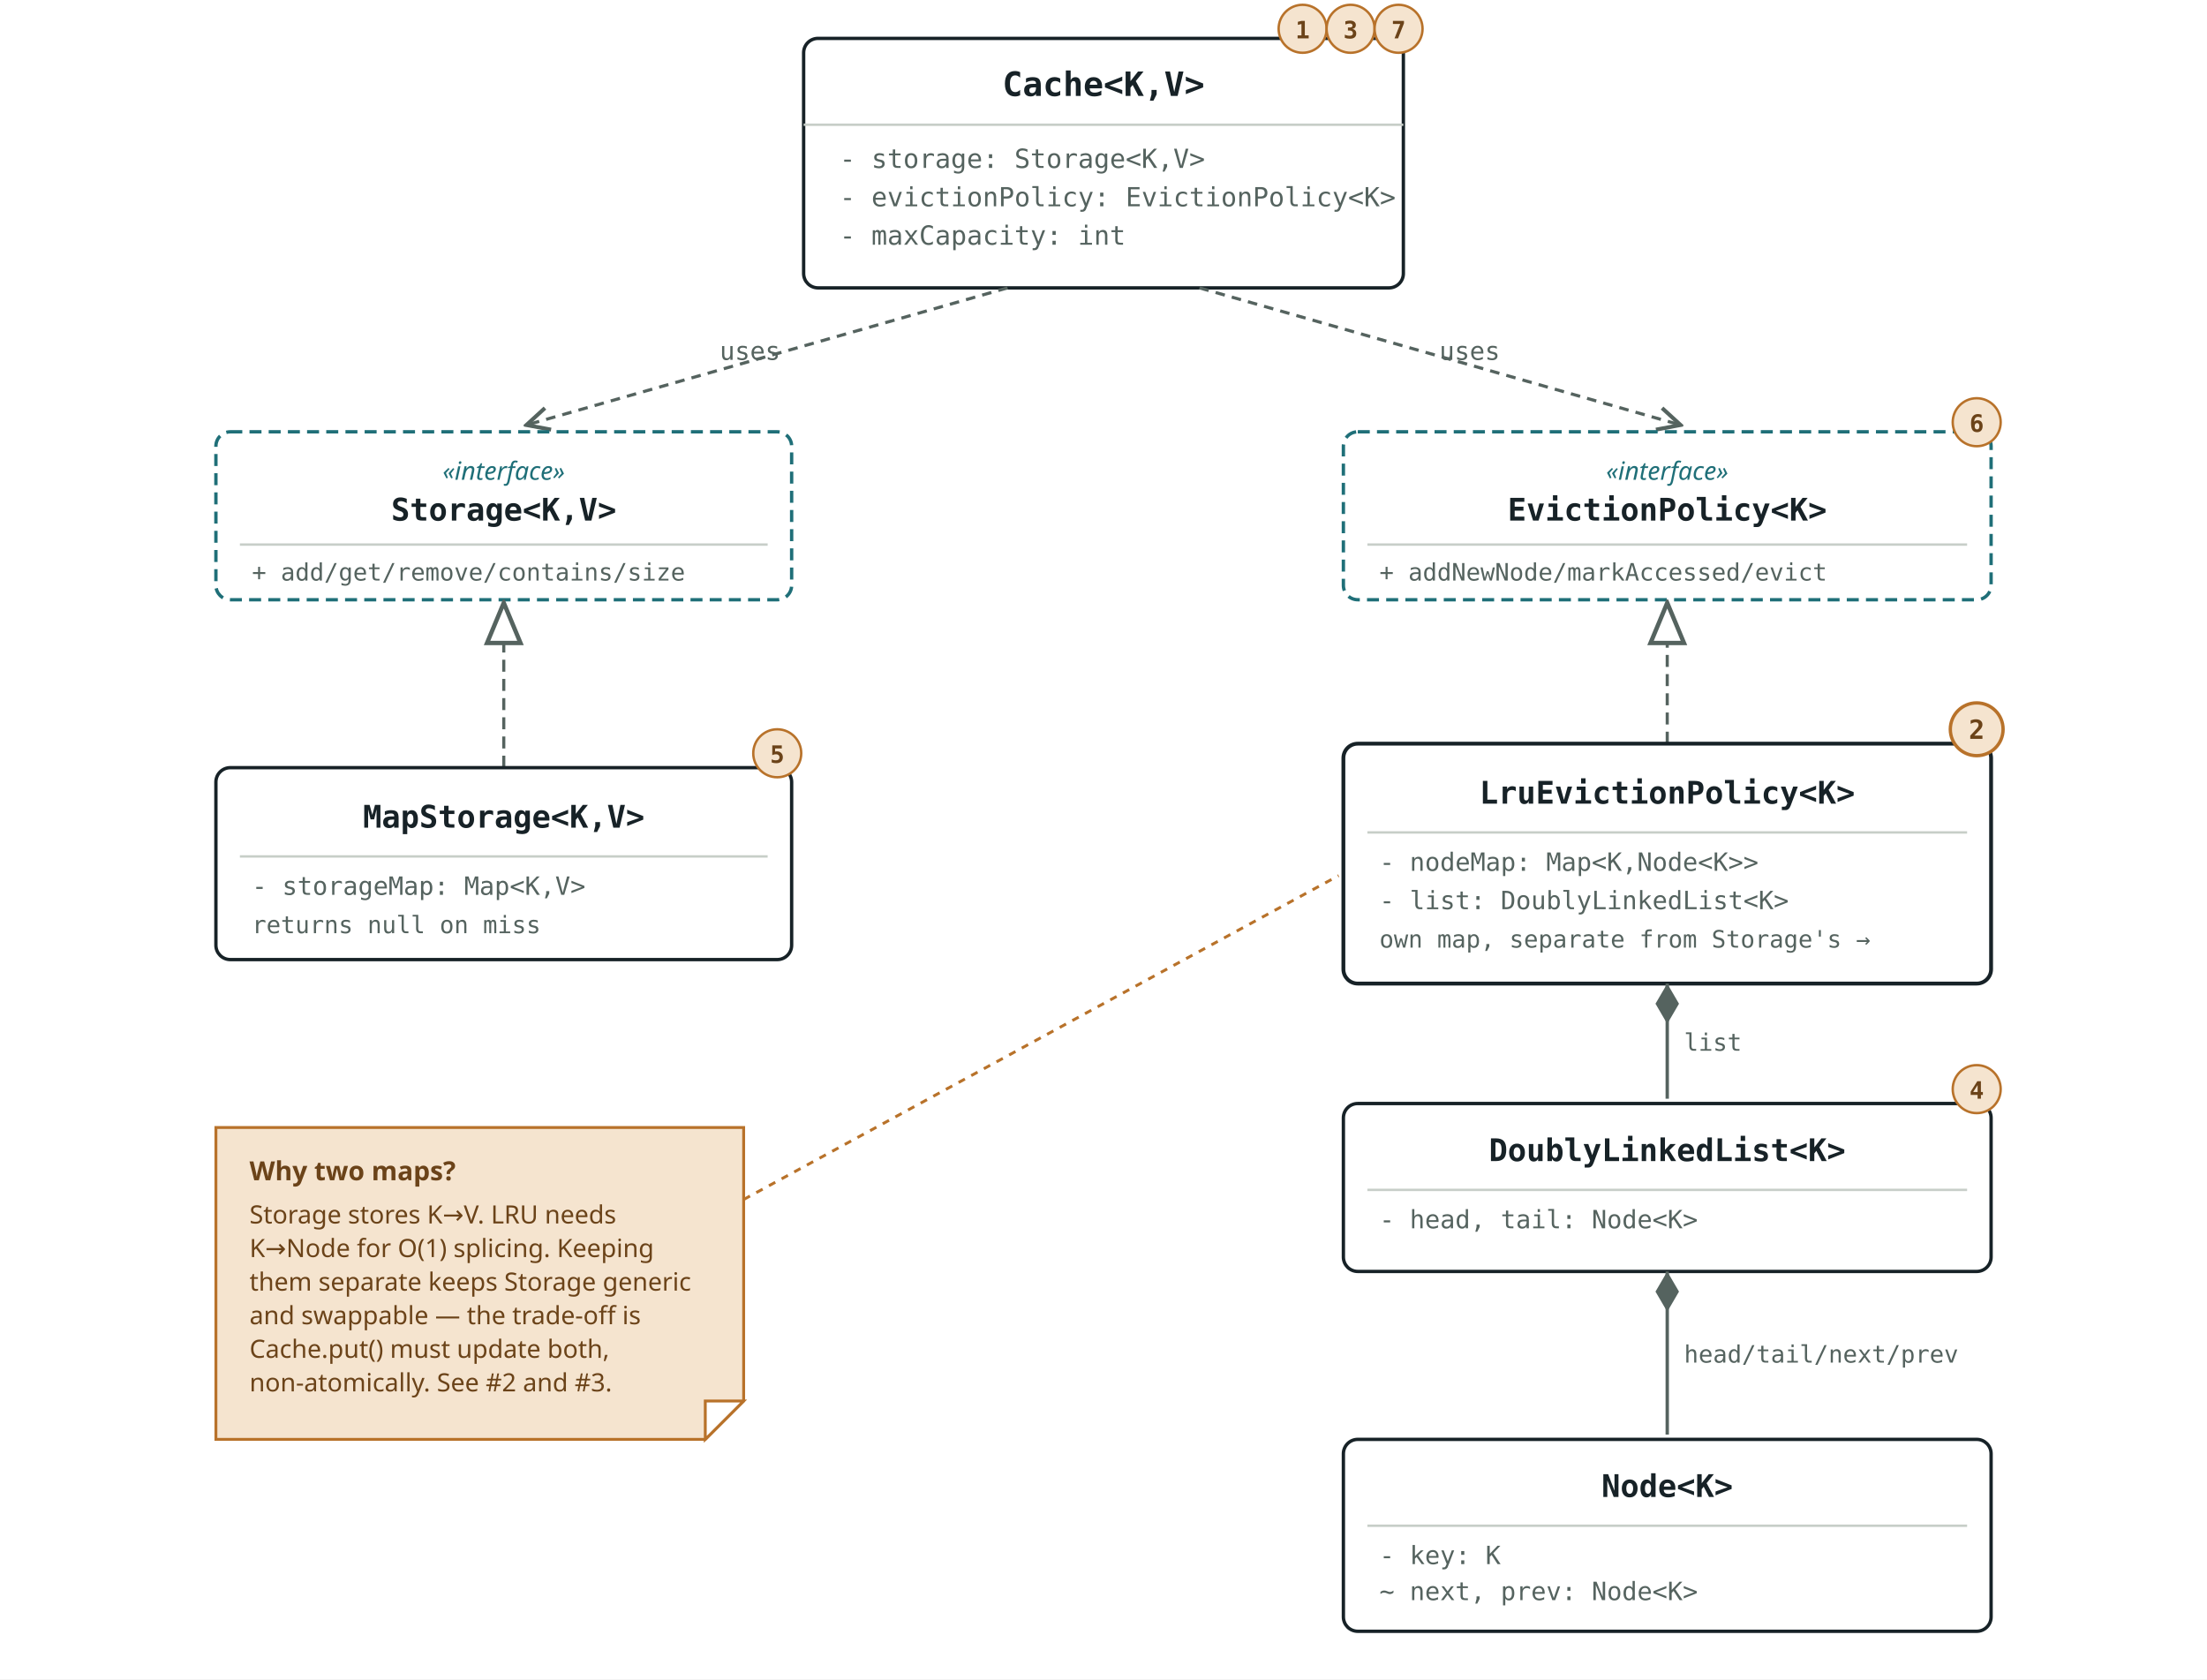
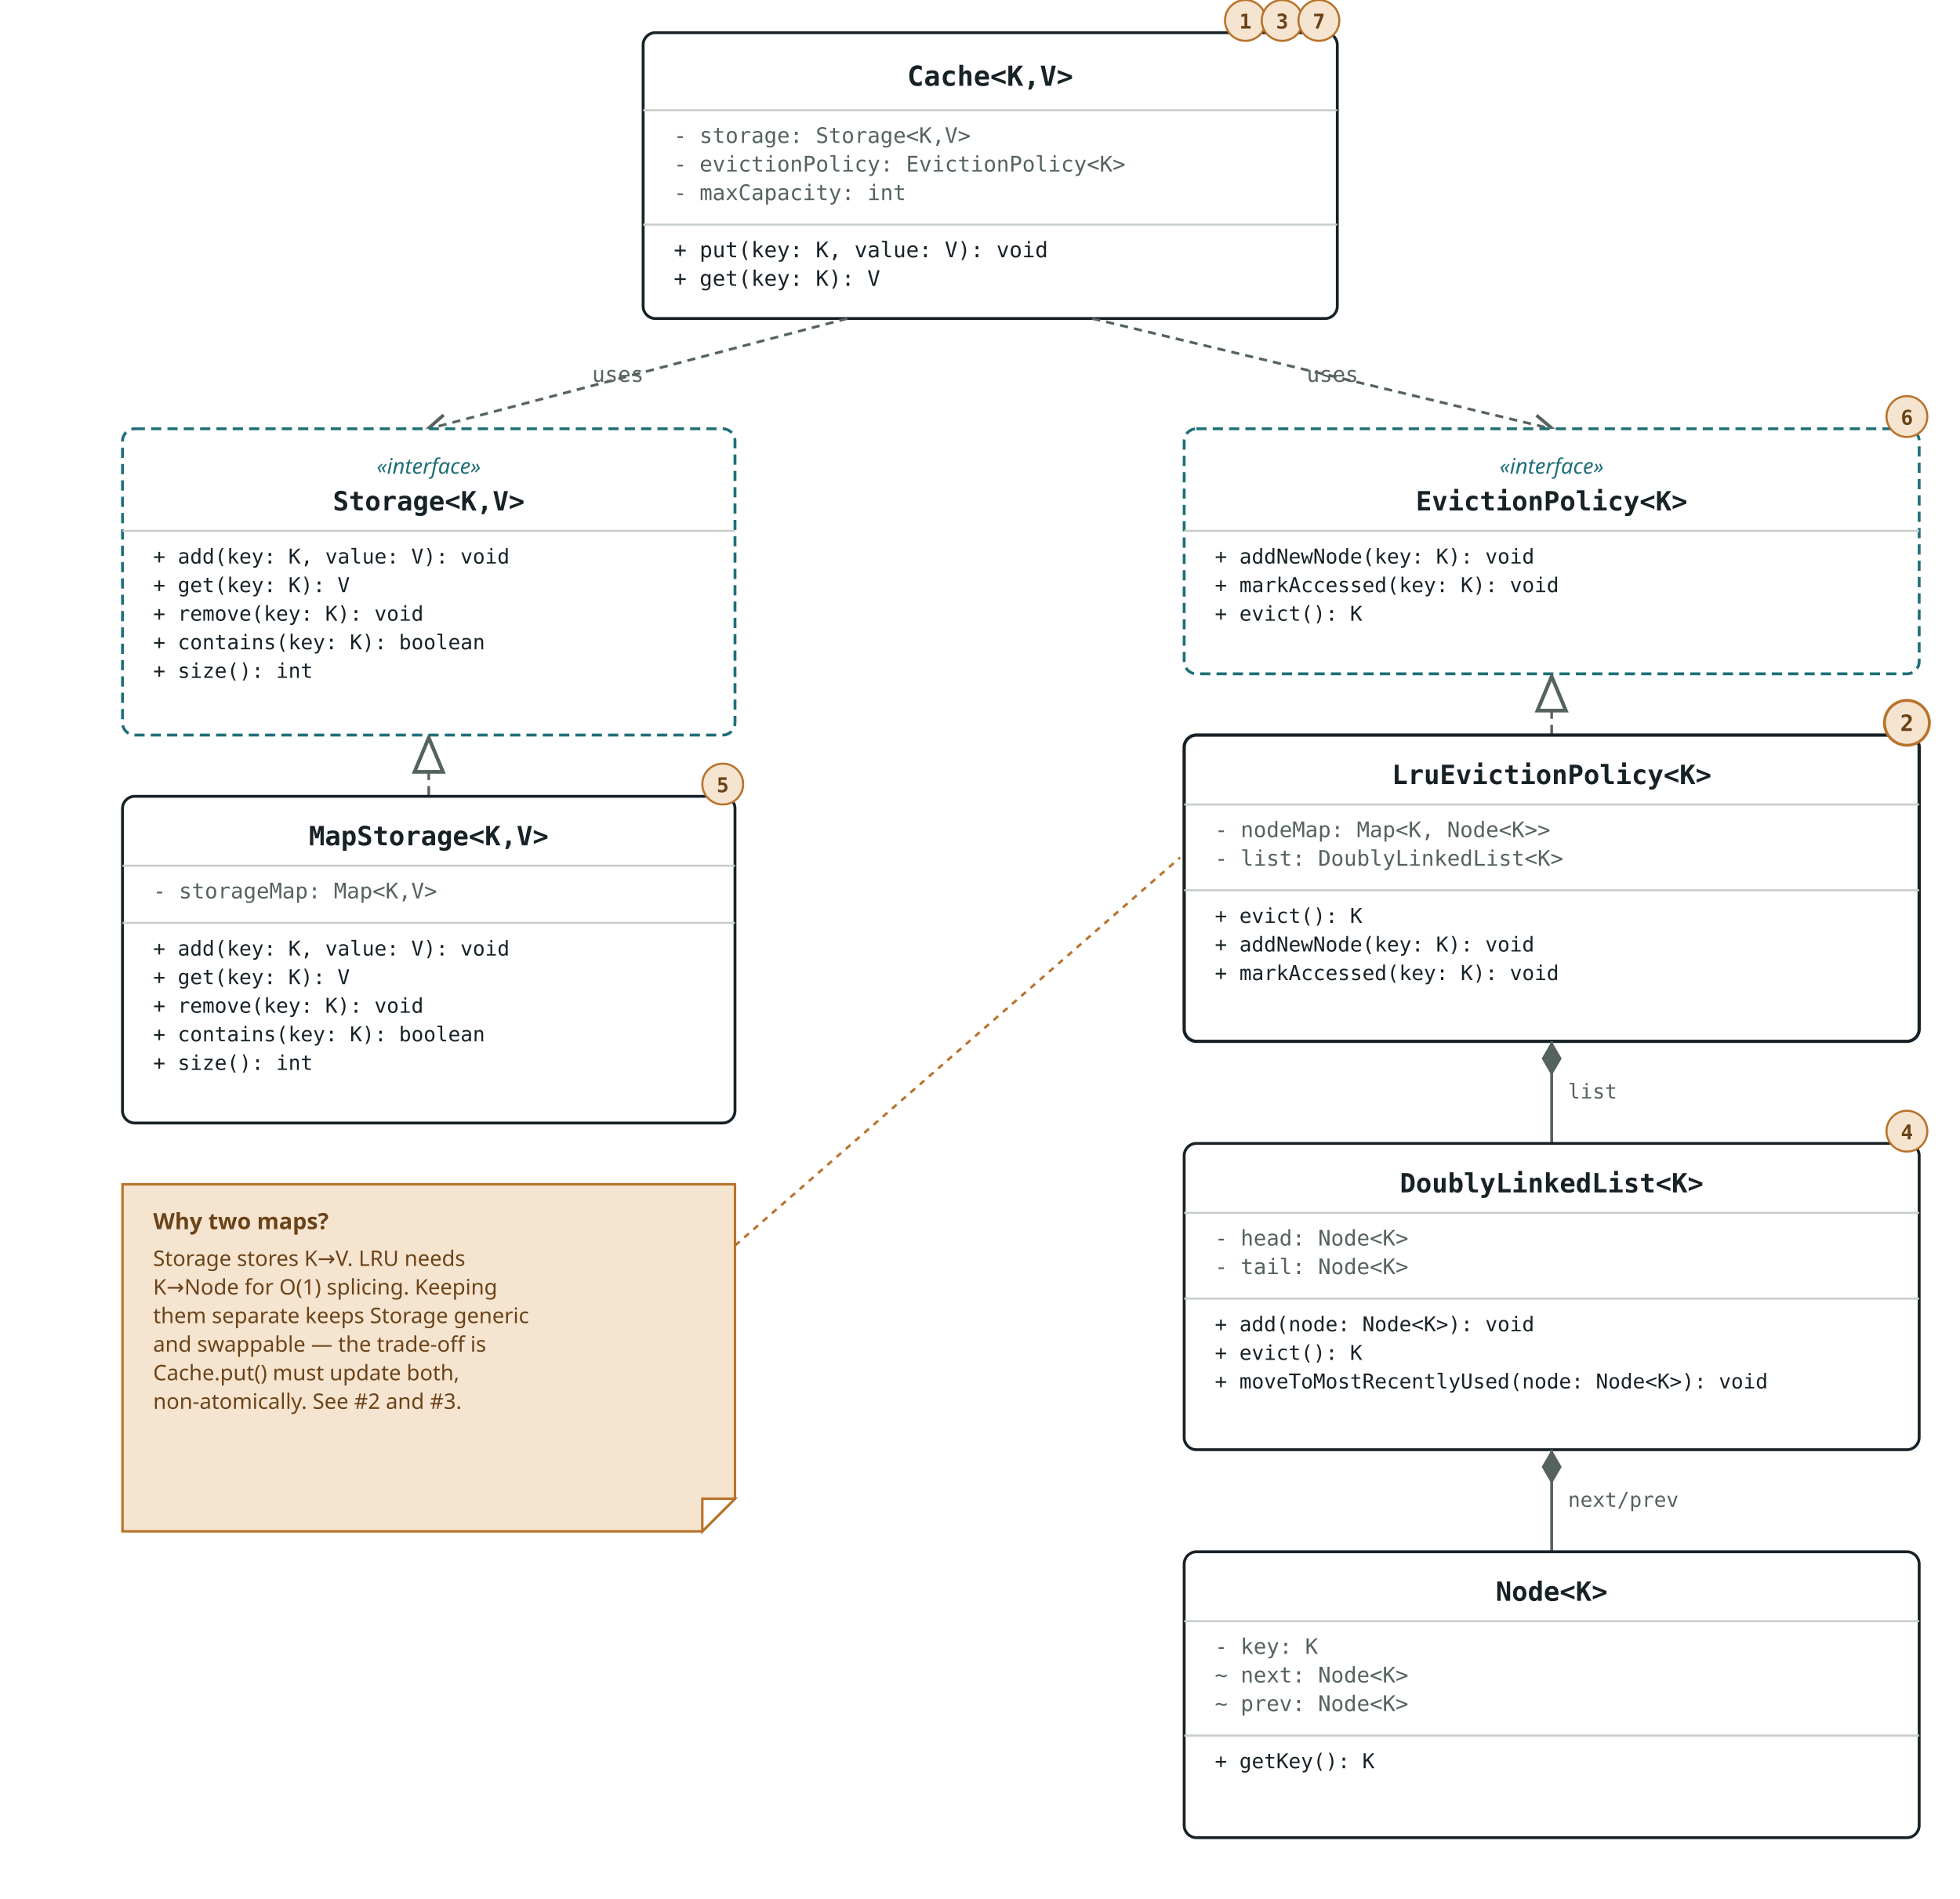
- <svg xmlns="http://www.w3.org/2000/svg" viewBox="0 0 920 700" role="img" aria-label="UML class diagram of the cache: Cache depends on the Storage and EvictionPolicy interfaces; MapStorage implements Storage; LruEvictionPolicy implements EvictionPolicy and owns a DoublyLinkedList of Node, plus its own key-to-node map noted separately from Storage's map.">
+ <svg xmlns="http://www.w3.org/2000/svg" viewBox="0 0 960 930" role="img" aria-label="Full UML class diagram of the cache with all fields and method signatures: Cache depends on the Storage and EvictionPolicy interfaces; MapStorage implements Storage; LruEvictionPolicy implements EvictionPolicy and owns a DoublyLinkedList of Node, plus its own key-to-node map noted separately from Storage's map.">
  <defs>
    <marker id="arrowOpen" viewBox="0 0 10 10" refX="8.5" refY="5" markerWidth="9" markerHeight="9" orient="auto-start-reverse">
      <path d="M1,1 L9,5 L1,9" fill="none" stroke="#55635F" stroke-width="1.4" />
    </marker>
    <marker id="triHollow" viewBox="0 0 14 12" refX="12.5" refY="6" markerWidth="15" markerHeight="13" orient="auto-start-reverse">
      <path d="M1,1 L13,6 L1,11 Z" fill="#FFFFFF" stroke="#55635F" stroke-width="1.3" />
    </marker>
    <marker id="diamondFilled" viewBox="0 0 14 9" refX="1" refY="4.5" markerWidth="14" markerHeight="9" orient="auto">
      <polygon points="1,4.5 7,1 13,4.5 7,8" fill="#55635F" />
    </marker>
  </defs>
-   <rect x="0" y="0" width="920" height="700" fill="#FFFFFF" />
+   <rect x="0" y="0" width="960" height="930" fill="#FFFFFF" />
  <g>
-     <rect x="335" y="16" width="250" height="104" rx="6" fill="#FFFFFF" stroke="#172227" stroke-width="1.4" />
-     <text x="460" y="40" text-anchor="middle" font-family="ui-monospace, SFMono-Regular, Consolas, monospace" font-weight="600" font-size="14" fill="#172227">Cache&lt;K,V&gt;</text>
-     <line x1="335" y1="52" x2="585" y2="52" stroke="#C7CEC8" />
-     <text x="350" y="70" font-family="ui-monospace, SFMono-Regular, Consolas, monospace" font-size="11" fill="#55635F">- storage: Storage&lt;K,V&gt;</text>
-     <text x="350" y="86" font-family="ui-monospace, SFMono-Regular, Consolas, monospace" font-size="11" fill="#55635F">- evictionPolicy: EvictionPolicy&lt;K&gt;</text>
-     <text x="350" y="102" font-family="ui-monospace, SFMono-Regular, Consolas, monospace" font-size="11" fill="#55635F">- maxCapacity: int</text>
-     <circle cx="543" cy="12" r="10" fill="#F5E4CF" stroke="#B8722A" />
-     <text x="543" y="16" text-anchor="middle" font-family="ui-monospace, SFMono-Regular, Consolas, monospace" font-size="10" font-weight="600" fill="#6B4319">1</text>
-     <circle cx="563" cy="12" r="10" fill="#F5E4CF" stroke="#B8722A" />
-     <text x="563" y="16" text-anchor="middle" font-family="ui-monospace, SFMono-Regular, Consolas, monospace" font-size="10" font-weight="600" fill="#6B4319">3</text>
-     <circle cx="583" cy="12" r="10" fill="#F5E4CF" stroke="#B8722A" />
-     <text x="583" y="16" text-anchor="middle" font-family="ui-monospace, SFMono-Regular, Consolas, monospace" font-size="10" font-weight="600" fill="#6B4319">7</text>
+     <rect x="315" y="16" width="340" height="140" rx="6" fill="#FFFFFF" stroke="#172227" stroke-width="1.4" />
+     <text x="485" y="42" text-anchor="middle" font-family="ui-monospace, SFMono-Regular, Consolas, monospace" font-weight="600" font-size="13.5" fill="#172227">Cache&lt;K,V&gt;</text>
+     <line x1="315" y1="54" x2="655" y2="54" stroke="#C7CEC8" />
+     <text x="330" y="70" font-family="ui-monospace, SFMono-Regular, Consolas, monospace" font-size="10.5" fill="#55635F">- storage: Storage&lt;K,V&gt;</text>
+     <text x="330" y="84" font-family="ui-monospace, SFMono-Regular, Consolas, monospace" font-size="10.5" fill="#55635F">- evictionPolicy: EvictionPolicy&lt;K&gt;</text>
+     <text x="330" y="98" font-family="ui-monospace, SFMono-Regular, Consolas, monospace" font-size="10.5" fill="#55635F">- maxCapacity: int</text>
+     <line x1="315" y1="110" x2="655" y2="110" stroke="#C7CEC8" />
+     <text x="330" y="126" font-family="ui-monospace, SFMono-Regular, Consolas, monospace" font-size="10.5" fill="#172227">+ put(key: K, value: V): void</text>
+     <text x="330" y="140" font-family="ui-monospace, SFMono-Regular, Consolas, monospace" font-size="10.5" fill="#172227">+ get(key: K): V</text>
+     <circle cx="610" cy="10" r="10" fill="#F5E4CF" stroke="#B8722A" />
+     <text x="610" y="14" text-anchor="middle" font-family="ui-monospace, SFMono-Regular, Consolas, monospace" font-size="10" font-weight="600" fill="#6B4319">1</text>
+     <circle cx="628" cy="10" r="10" fill="#F5E4CF" stroke="#B8722A" />
+     <text x="628" y="14" text-anchor="middle" font-family="ui-monospace, SFMono-Regular, Consolas, monospace" font-size="10" font-weight="600" fill="#6B4319">3</text>
+     <circle cx="646" cy="10" r="10" fill="#F5E4CF" stroke="#B8722A" />
+     <text x="646" y="14" text-anchor="middle" font-family="ui-monospace, SFMono-Regular, Consolas, monospace" font-size="10" font-weight="600" fill="#6B4319">7</text>
  </g>
-   <line x1="420" y1="120" x2="220" y2="177" stroke="#55635F" stroke-width="1.3" stroke-dasharray="4 3" marker-end="url(#arrowOpen)" />
-   <text x="300" y="150" font-family="ui-monospace, SFMono-Regular, Consolas, monospace" font-size="10.5" fill="#55635F">uses</text>
-   <line x1="500" y1="120" x2="700" y2="177" stroke="#55635F" stroke-width="1.3" stroke-dasharray="4 3" marker-end="url(#arrowOpen)" />
-   <text x="600" y="150" font-family="ui-monospace, SFMono-Regular, Consolas, monospace" font-size="10.5" fill="#55635F">uses</text>
+   <line x1="415" y1="156" x2="210" y2="210" stroke="#55635F" stroke-width="1.3" stroke-dasharray="4 3" marker-end="url(#arrowOpen)" />
+   <text x="290" y="187" font-family="ui-monospace, SFMono-Regular, Consolas, monospace" font-size="10.5" fill="#55635F">uses</text>
+   <line x1="535" y1="156" x2="760" y2="210" stroke="#55635F" stroke-width="1.3" stroke-dasharray="4 3" marker-end="url(#arrowOpen)" />
+   <text x="640" y="187" font-family="ui-monospace, SFMono-Regular, Consolas, monospace" font-size="10.5" fill="#55635F">uses</text>
  <g>
-     <rect x="90" y="180" width="240" height="70" rx="6" fill="#FFFFFF" stroke="#1F6F78" stroke-width="1.4" stroke-dasharray="5 3" />
-     <text x="210" y="200" text-anchor="middle" font-family="ui-sans-serif, system-ui, sans-serif" font-style="italic" font-size="10.5" fill="#1F6F78">«interface»</text>
-     <text x="210" y="217" text-anchor="middle" font-family="ui-monospace, SFMono-Regular, Consolas, monospace" font-weight="600" font-size="13" fill="#172227">Storage&lt;K,V&gt;</text>
-     <line x1="100" y1="227" x2="320" y2="227" stroke="#C7CEC8" />
-     <text x="105" y="242" font-family="ui-monospace, SFMono-Regular, Consolas, monospace" font-size="10" fill="#55635F">+ add/get/remove/contains/size</text>
+     <rect x="60" y="210" width="300" height="150" rx="6" fill="#FFFFFF" stroke="#1F6F78" stroke-width="1.4" stroke-dasharray="5 3" />
+     <text x="210" y="232" text-anchor="middle" font-family="ui-sans-serif, system-ui, sans-serif" font-style="italic" font-size="10.5" fill="#1F6F78">«interface»</text>
+     <text x="210" y="250" text-anchor="middle" font-family="ui-monospace, SFMono-Regular, Consolas, monospace" font-weight="600" font-size="13" fill="#172227">Storage&lt;K,V&gt;</text>
+     <line x1="60" y1="260" x2="360" y2="260" stroke="#C7CEC8" />
+     <text x="75" y="276" font-family="ui-monospace, SFMono-Regular, Consolas, monospace" font-size="10" fill="#172227">+ add(key: K, value: V): void</text>
+     <text x="75" y="290" font-family="ui-monospace, SFMono-Regular, Consolas, monospace" font-size="10" fill="#172227">+ get(key: K): V</text>
+     <text x="75" y="304" font-family="ui-monospace, SFMono-Regular, Consolas, monospace" font-size="10" fill="#172227">+ remove(key: K): void</text>
+     <text x="75" y="318" font-family="ui-monospace, SFMono-Regular, Consolas, monospace" font-size="10" fill="#172227">+ contains(key: K): boolean</text>
+     <text x="75" y="332" font-family="ui-monospace, SFMono-Regular, Consolas, monospace" font-size="10" fill="#172227">+ size(): int</text>
  </g>
  <g>
-     <rect x="560" y="180" width="270" height="70" rx="6" fill="#FFFFFF" stroke="#1F6F78" stroke-width="1.4" stroke-dasharray="5 3" />
-     <text x="695" y="200" text-anchor="middle" font-family="ui-sans-serif, system-ui, sans-serif" font-style="italic" font-size="10.5" fill="#1F6F78">«interface»</text>
-     <text x="695" y="217" text-anchor="middle" font-family="ui-monospace, SFMono-Regular, Consolas, monospace" font-weight="600" font-size="13" fill="#172227">EvictionPolicy&lt;K&gt;</text>
-     <line x1="570" y1="227" x2="820" y2="227" stroke="#C7CEC8" />
-     <text x="575" y="242" font-family="ui-monospace, SFMono-Regular, Consolas, monospace" font-size="10" fill="#55635F">+ addNewNode/markAccessed/evict</text>
-     <circle cx="824" cy="176" r="10" fill="#F5E4CF" stroke="#B8722A" />
-     <text x="824" y="180" text-anchor="middle" font-family="ui-monospace, SFMono-Regular, Consolas, monospace" font-size="10" font-weight="600" fill="#6B4319">6</text>
+     <rect x="580" y="210" width="360" height="120" rx="6" fill="#FFFFFF" stroke="#1F6F78" stroke-width="1.4" stroke-dasharray="5 3" />
+     <text x="760" y="232" text-anchor="middle" font-family="ui-sans-serif, system-ui, sans-serif" font-style="italic" font-size="10.5" fill="#1F6F78">«interface»</text>
+     <text x="760" y="250" text-anchor="middle" font-family="ui-monospace, SFMono-Regular, Consolas, monospace" font-weight="600" font-size="13" fill="#172227">EvictionPolicy&lt;K&gt;</text>
+     <line x1="580" y1="260" x2="940" y2="260" stroke="#C7CEC8" />
+     <text x="595" y="276" font-family="ui-monospace, SFMono-Regular, Consolas, monospace" font-size="10" fill="#172227">+ addNewNode(key: K): void</text>
+     <text x="595" y="290" font-family="ui-monospace, SFMono-Regular, Consolas, monospace" font-size="10" fill="#172227">+ markAccessed(key: K): void</text>
+     <text x="595" y="304" font-family="ui-monospace, SFMono-Regular, Consolas, monospace" font-size="10" fill="#172227">+ evict(): K</text>
+     <circle cx="934" cy="204" r="10" fill="#F5E4CF" stroke="#B8722A" />
+     <text x="934" y="208" text-anchor="middle" font-family="ui-monospace, SFMono-Regular, Consolas, monospace" font-size="10" font-weight="600" fill="#6B4319">6</text>
  </g>
-   <line x1="210" y1="320" x2="210" y2="252" stroke="#55635F" stroke-width="1.3" stroke-dasharray="5 3" marker-end="url(#triHollow)" />
-   <line x1="695" y1="310" x2="695" y2="252" stroke="#55635F" stroke-width="1.3" stroke-dasharray="5 3" marker-end="url(#triHollow)" />
+   <line x1="210" y1="390" x2="210" y2="362" stroke="#55635F" stroke-width="1.3" stroke-dasharray="5 3" marker-end="url(#triHollow)" />
+   <line x1="760" y1="360" x2="760" y2="332" stroke="#55635F" stroke-width="1.3" stroke-dasharray="5 3" marker-end="url(#triHollow)" />
  <g>
-     <rect x="90" y="320" width="240" height="80" rx="6" fill="#FFFFFF" stroke="#172227" stroke-width="1.4" />
-     <text x="210" y="345" text-anchor="middle" font-family="ui-monospace, SFMono-Regular, Consolas, monospace" font-weight="600" font-size="13" fill="#172227">MapStorage&lt;K,V&gt;</text>
-     <line x1="100" y1="357" x2="320" y2="357" stroke="#C7CEC8" />
-     <text x="105" y="373" font-family="ui-monospace, SFMono-Regular, Consolas, monospace" font-size="10.5" fill="#55635F">- storageMap: Map&lt;K,V&gt;</text>
-     <text x="105" y="389" font-family="ui-monospace, SFMono-Regular, Consolas, monospace" font-size="10" fill="#55635F">returns null on miss</text>
-     <circle cx="324" cy="314" r="10" fill="#F5E4CF" stroke="#B8722A" />
-     <text x="324" y="318" text-anchor="middle" font-family="ui-monospace, SFMono-Regular, Consolas, monospace" font-size="10" font-weight="600" fill="#6B4319">5</text>
+     <rect x="60" y="390" width="300" height="160" rx="6" fill="#FFFFFF" stroke="#172227" stroke-width="1.4" />
+     <text x="210" y="414" text-anchor="middle" font-family="ui-monospace, SFMono-Regular, Consolas, monospace" font-weight="600" font-size="13" fill="#172227">MapStorage&lt;K,V&gt;</text>
+     <line x1="60" y1="424" x2="360" y2="424" stroke="#C7CEC8" />
+     <text x="75" y="440" font-family="ui-monospace, SFMono-Regular, Consolas, monospace" font-size="10.5" fill="#55635F">- storageMap: Map&lt;K,V&gt;</text>
+     <line x1="60" y1="452" x2="360" y2="452" stroke="#C7CEC8" />
+     <text x="75" y="468" font-family="ui-monospace, SFMono-Regular, Consolas, monospace" font-size="10" fill="#172227">+ add(key: K, value: V): void</text>
+     <text x="75" y="482" font-family="ui-monospace, SFMono-Regular, Consolas, monospace" font-size="10" fill="#172227">+ get(key: K): V</text>
+     <text x="75" y="496" font-family="ui-monospace, SFMono-Regular, Consolas, monospace" font-size="10" fill="#172227">+ remove(key: K): void</text>
+     <text x="75" y="510" font-family="ui-monospace, SFMono-Regular, Consolas, monospace" font-size="10" fill="#172227">+ contains(key: K): boolean</text>
+     <text x="75" y="524" font-family="ui-monospace, SFMono-Regular, Consolas, monospace" font-size="10" fill="#172227">+ size(): int</text>
+     <circle cx="354" cy="384" r="10" fill="#F5E4CF" stroke="#B8722A" />
+     <text x="354" y="388" text-anchor="middle" font-family="ui-monospace, SFMono-Regular, Consolas, monospace" font-size="10" font-weight="600" fill="#6B4319">5</text>
  </g>
  <g>
-     <rect x="560" y="310" width="270" height="100" rx="6" fill="#FFFFFF" stroke="#172227" stroke-width="1.6" />
-     <text x="695" y="335" text-anchor="middle" font-family="ui-monospace, SFMono-Regular, Consolas, monospace" font-weight="600" font-size="13" fill="#172227">LruEvictionPolicy&lt;K&gt;</text>
-     <line x1="570" y1="347" x2="820" y2="347" stroke="#C7CEC8" />
-     <text x="575" y="363" font-family="ui-monospace, SFMono-Regular, Consolas, monospace" font-size="10.5" fill="#55635F">- nodeMap: Map&lt;K,Node&lt;K&gt;&gt;</text>
-     <text x="575" y="379" font-family="ui-monospace, SFMono-Regular, Consolas, monospace" font-size="10.5" fill="#55635F">- list: DoublyLinkedList&lt;K&gt;</text>
-     <text x="575" y="395" font-family="ui-monospace, SFMono-Regular, Consolas, monospace" font-size="10" fill="#55635F">own map, separate from Storage's →</text>
-     <circle cx="824" cy="304" r="11" fill="#F5E4CF" stroke="#B8722A" stroke-width="1.4" />
-     <text x="824" y="308" text-anchor="middle" font-family="ui-monospace, SFMono-Regular, Consolas, monospace" font-size="11" font-weight="600" fill="#6B4319">2</text>
+     <rect x="580" y="360" width="360" height="150" rx="6" fill="#FFFFFF" stroke="#172227" stroke-width="1.6" />
+     <text x="760" y="384" text-anchor="middle" font-family="ui-monospace, SFMono-Regular, Consolas, monospace" font-weight="600" font-size="13" fill="#172227">LruEvictionPolicy&lt;K&gt;</text>
+     <line x1="580" y1="394" x2="940" y2="394" stroke="#C7CEC8" />
+     <text x="595" y="410" font-family="ui-monospace, SFMono-Regular, Consolas, monospace" font-size="10.5" fill="#55635F">- nodeMap: Map&lt;K, Node&lt;K&gt;&gt;</text>
+     <text x="595" y="424" font-family="ui-monospace, SFMono-Regular, Consolas, monospace" font-size="10.5" fill="#55635F">- list: DoublyLinkedList&lt;K&gt;</text>
+     <line x1="580" y1="436" x2="940" y2="436" stroke="#C7CEC8" />
+     <text x="595" y="452" font-family="ui-monospace, SFMono-Regular, Consolas, monospace" font-size="10" fill="#172227">+ evict(): K</text>
+     <text x="595" y="466" font-family="ui-monospace, SFMono-Regular, Consolas, monospace" font-size="10" fill="#172227">+ addNewNode(key: K): void</text>
+     <text x="595" y="480" font-family="ui-monospace, SFMono-Regular, Consolas, monospace" font-size="10" fill="#172227">+ markAccessed(key: K): void</text>
+     <circle cx="934" cy="354" r="11" fill="#F5E4CF" stroke="#B8722A" stroke-width="1.4" />
+     <text x="934" y="358" text-anchor="middle" font-family="ui-monospace, SFMono-Regular, Consolas, monospace" font-size="11" font-weight="600" fill="#6B4319">2</text>
  </g>
-   <line x1="695" y1="410" x2="695" y2="458" stroke="#55635F" stroke-width="1.4" marker-start="url(#diamondFilled)" />
-   <text x="702" y="438" font-family="ui-monospace, SFMono-Regular, Consolas, monospace" font-size="10" fill="#55635F">list</text>
+   <line x1="760" y1="510" x2="760" y2="560" stroke="#55635F" stroke-width="1.4" marker-start="url(#diamondFilled)" />
+   <text x="768" y="538" font-family="ui-monospace, SFMono-Regular, Consolas, monospace" font-size="10" fill="#55635F">list</text>
  <g>
-     <rect x="560" y="460" width="270" height="70" rx="6" fill="#FFFFFF" stroke="#172227" stroke-width="1.4" />
-     <text x="695" y="484" text-anchor="middle" font-family="ui-monospace, SFMono-Regular, Consolas, monospace" font-weight="600" font-size="13" fill="#172227">DoublyLinkedList&lt;K&gt;</text>
-     <line x1="570" y1="496" x2="820" y2="496" stroke="#C7CEC8" />
-     <text x="575" y="512" font-family="ui-monospace, SFMono-Regular, Consolas, monospace" font-size="10.5" fill="#55635F">- head, tail: Node&lt;K&gt;</text>
-     <circle cx="824" cy="454" r="10" fill="#F5E4CF" stroke="#B8722A" />
-     <text x="824" y="458" text-anchor="middle" font-family="ui-monospace, SFMono-Regular, Consolas, monospace" font-size="10" font-weight="600" fill="#6B4319">4</text>
+     <rect x="580" y="560" width="360" height="150" rx="6" fill="#FFFFFF" stroke="#172227" stroke-width="1.4" />
+     <text x="760" y="584" text-anchor="middle" font-family="ui-monospace, SFMono-Regular, Consolas, monospace" font-weight="600" font-size="13" fill="#172227">DoublyLinkedList&lt;K&gt;</text>
+     <line x1="580" y1="594" x2="940" y2="594" stroke="#C7CEC8" />
+     <text x="595" y="610" font-family="ui-monospace, SFMono-Regular, Consolas, monospace" font-size="10.5" fill="#55635F">- head: Node&lt;K&gt;</text>
+     <text x="595" y="624" font-family="ui-monospace, SFMono-Regular, Consolas, monospace" font-size="10.5" fill="#55635F">- tail: Node&lt;K&gt;</text>
+     <line x1="580" y1="636" x2="940" y2="636" stroke="#C7CEC8" />
+     <text x="595" y="652" font-family="ui-monospace, SFMono-Regular, Consolas, monospace" font-size="10" fill="#172227">+ add(node: Node&lt;K&gt;): void</text>
+     <text x="595" y="666" font-family="ui-monospace, SFMono-Regular, Consolas, monospace" font-size="10" fill="#172227">+ evict(): K</text>
+     <text x="595" y="680" font-family="ui-monospace, SFMono-Regular, Consolas, monospace" font-size="10" fill="#172227">+ moveToMostRecentlyUsed(node: Node&lt;K&gt;): void</text>
+     <circle cx="934" cy="554" r="10" fill="#F5E4CF" stroke="#B8722A" />
+     <text x="934" y="558" text-anchor="middle" font-family="ui-monospace, SFMono-Regular, Consolas, monospace" font-size="10" font-weight="600" fill="#6B4319">4</text>
  </g>
-   <line x1="695" y1="530" x2="695" y2="598" stroke="#55635F" stroke-width="1.4" marker-start="url(#diamondFilled)" />
-   <text x="702" y="568" font-family="ui-monospace, SFMono-Regular, Consolas, monospace" font-size="10" fill="#55635F">head/tail/next/prev</text>
+   <line x1="760" y1="710" x2="760" y2="760" stroke="#55635F" stroke-width="1.4" marker-start="url(#diamondFilled)" />
+   <text x="768" y="738" font-family="ui-monospace, SFMono-Regular, Consolas, monospace" font-size="10" fill="#55635F">next/prev</text>
  <g>
-     <rect x="560" y="600" width="270" height="80" rx="6" fill="#FFFFFF" stroke="#172227" stroke-width="1.4" />
-     <text x="695" y="624" text-anchor="middle" font-family="ui-monospace, SFMono-Regular, Consolas, monospace" font-weight="600" font-size="13" fill="#172227">Node&lt;K&gt;</text>
-     <line x1="570" y1="636" x2="820" y2="636" stroke="#C7CEC8" />
-     <text x="575" y="652" font-family="ui-monospace, SFMono-Regular, Consolas, monospace" font-size="10.5" fill="#55635F">- key: K</text>
-     <text x="575" y="667" font-family="ui-monospace, SFMono-Regular, Consolas, monospace" font-size="10.5" fill="#55635F">~ next, prev: Node&lt;K&gt;</text>
+     <rect x="580" y="760" width="360" height="140" rx="6" fill="#FFFFFF" stroke="#172227" stroke-width="1.4" />
+     <text x="760" y="784" text-anchor="middle" font-family="ui-monospace, SFMono-Regular, Consolas, monospace" font-weight="600" font-size="13" fill="#172227">Node&lt;K&gt;</text>
+     <line x1="580" y1="794" x2="940" y2="794" stroke="#C7CEC8" />
+     <text x="595" y="810" font-family="ui-monospace, SFMono-Regular, Consolas, monospace" font-size="10.5" fill="#55635F">- key: K</text>
+     <text x="595" y="824" font-family="ui-monospace, SFMono-Regular, Consolas, monospace" font-size="10.5" fill="#55635F">~ next: Node&lt;K&gt;</text>
+     <text x="595" y="838" font-family="ui-monospace, SFMono-Regular, Consolas, monospace" font-size="10.5" fill="#55635F">~ prev: Node&lt;K&gt;</text>
+     <line x1="580" y1="850" x2="940" y2="850" stroke="#C7CEC8" />
+     <text x="595" y="866" font-family="ui-monospace, SFMono-Regular, Consolas, monospace" font-size="10" fill="#172227">+ getKey(): K</text>
  </g>
  <g>
-     <path d="M90 470 H310 V584 L294 600 H90 Z" fill="#F5E4CF" stroke="#B8722A" stroke-width="1.2" />
-     <path d="M294 600 V584 H310 Z" fill="#FFFFFF" stroke="#B8722A" stroke-width="1.2" />
-     <text x="104" y="492" font-family="ui-sans-serif, system-ui, sans-serif" font-size="11" font-weight="600" fill="#6B4319">Why two maps?</text>
-     <text x="104" y="510" font-family="ui-sans-serif, system-ui, sans-serif" font-size="10.5" fill="#6B4319">Storage stores K→V. LRU needs</text>
-     <text x="104" y="524" font-family="ui-sans-serif, system-ui, sans-serif" font-size="10.5" fill="#6B4319">K→Node for O(1) splicing. Keeping</text>
-     <text x="104" y="538" font-family="ui-sans-serif, system-ui, sans-serif" font-size="10.5" fill="#6B4319">them separate keeps Storage generic</text>
-     <text x="104" y="552" font-family="ui-sans-serif, system-ui, sans-serif" font-size="10.5" fill="#6B4319">and swappable — the trade-off is</text>
-     <text x="104" y="566" font-family="ui-sans-serif, system-ui, sans-serif" font-size="10.5" fill="#6B4319">Cache.put() must update both,</text>
-     <text x="104" y="580" font-family="ui-sans-serif, system-ui, sans-serif" font-size="10.5" fill="#6B4319">non-atomically. See #2 and #3.</text>
-     <line x1="310" y1="500" x2="558" y2="365" stroke="#B8722A" stroke-width="1.2" stroke-dasharray="3 3" />
+     <path d="M60 580 H360 V734 L344 750 H60 Z" fill="#F5E4CF" stroke="#B8722A" stroke-width="1.2" />
+     <path d="M344 750 V734 H360 Z" fill="#FFFFFF" stroke="#B8722A" stroke-width="1.2" />
+     <text x="75" y="602" font-family="ui-sans-serif, system-ui, sans-serif" font-size="11" font-weight="600" fill="#6B4319">Why two maps?</text>
+     <text x="75" y="620" font-family="ui-sans-serif, system-ui, sans-serif" font-size="10.5" fill="#6B4319">Storage stores K→V. LRU needs</text>
+     <text x="75" y="634" font-family="ui-sans-serif, system-ui, sans-serif" font-size="10.5" fill="#6B4319">K→Node for O(1) splicing. Keeping</text>
+     <text x="75" y="648" font-family="ui-sans-serif, system-ui, sans-serif" font-size="10.5" fill="#6B4319">them separate keeps Storage generic</text>
+     <text x="75" y="662" font-family="ui-sans-serif, system-ui, sans-serif" font-size="10.5" fill="#6B4319">and swappable — the trade-off is</text>
+     <text x="75" y="676" font-family="ui-sans-serif, system-ui, sans-serif" font-size="10.5" fill="#6B4319">Cache.put() must update both,</text>
+     <text x="75" y="690" font-family="ui-sans-serif, system-ui, sans-serif" font-size="10.5" fill="#6B4319">non-atomically. See #2 and #3.</text>
+     <line x1="360" y1="610" x2="578" y2="420" stroke="#B8722A" stroke-width="1.2" stroke-dasharray="3 3" />
  </g>
</svg>
